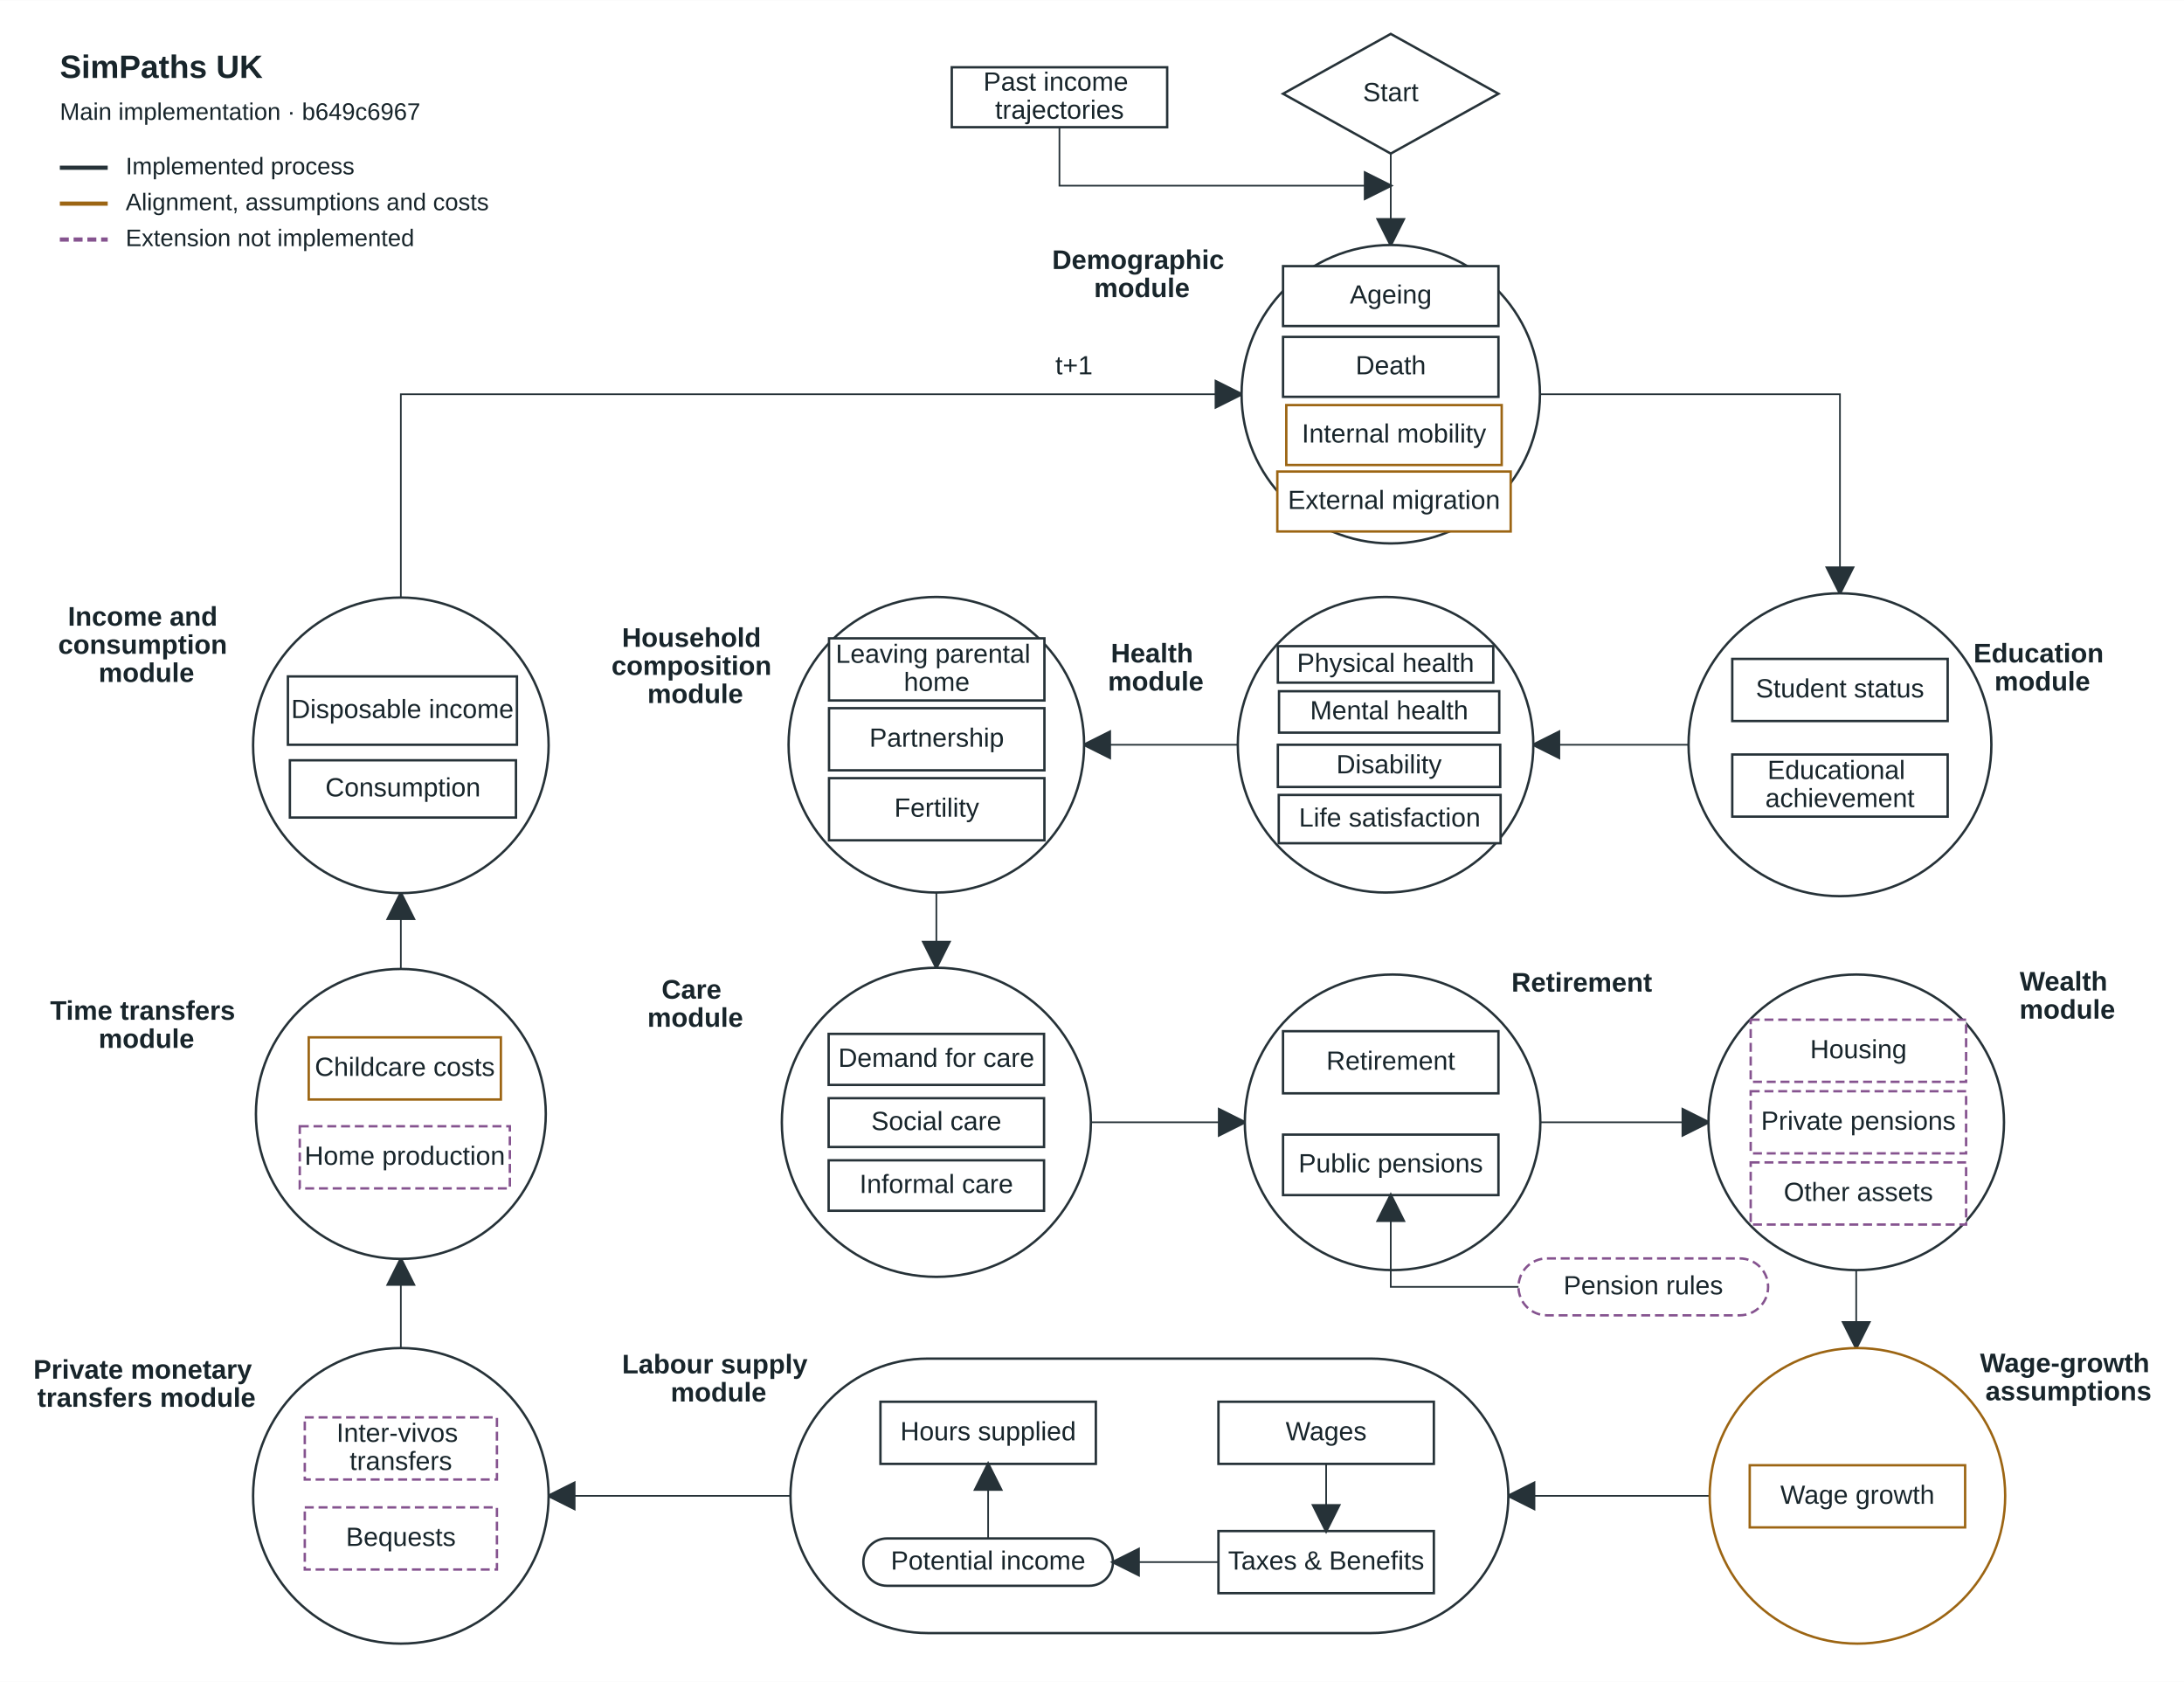
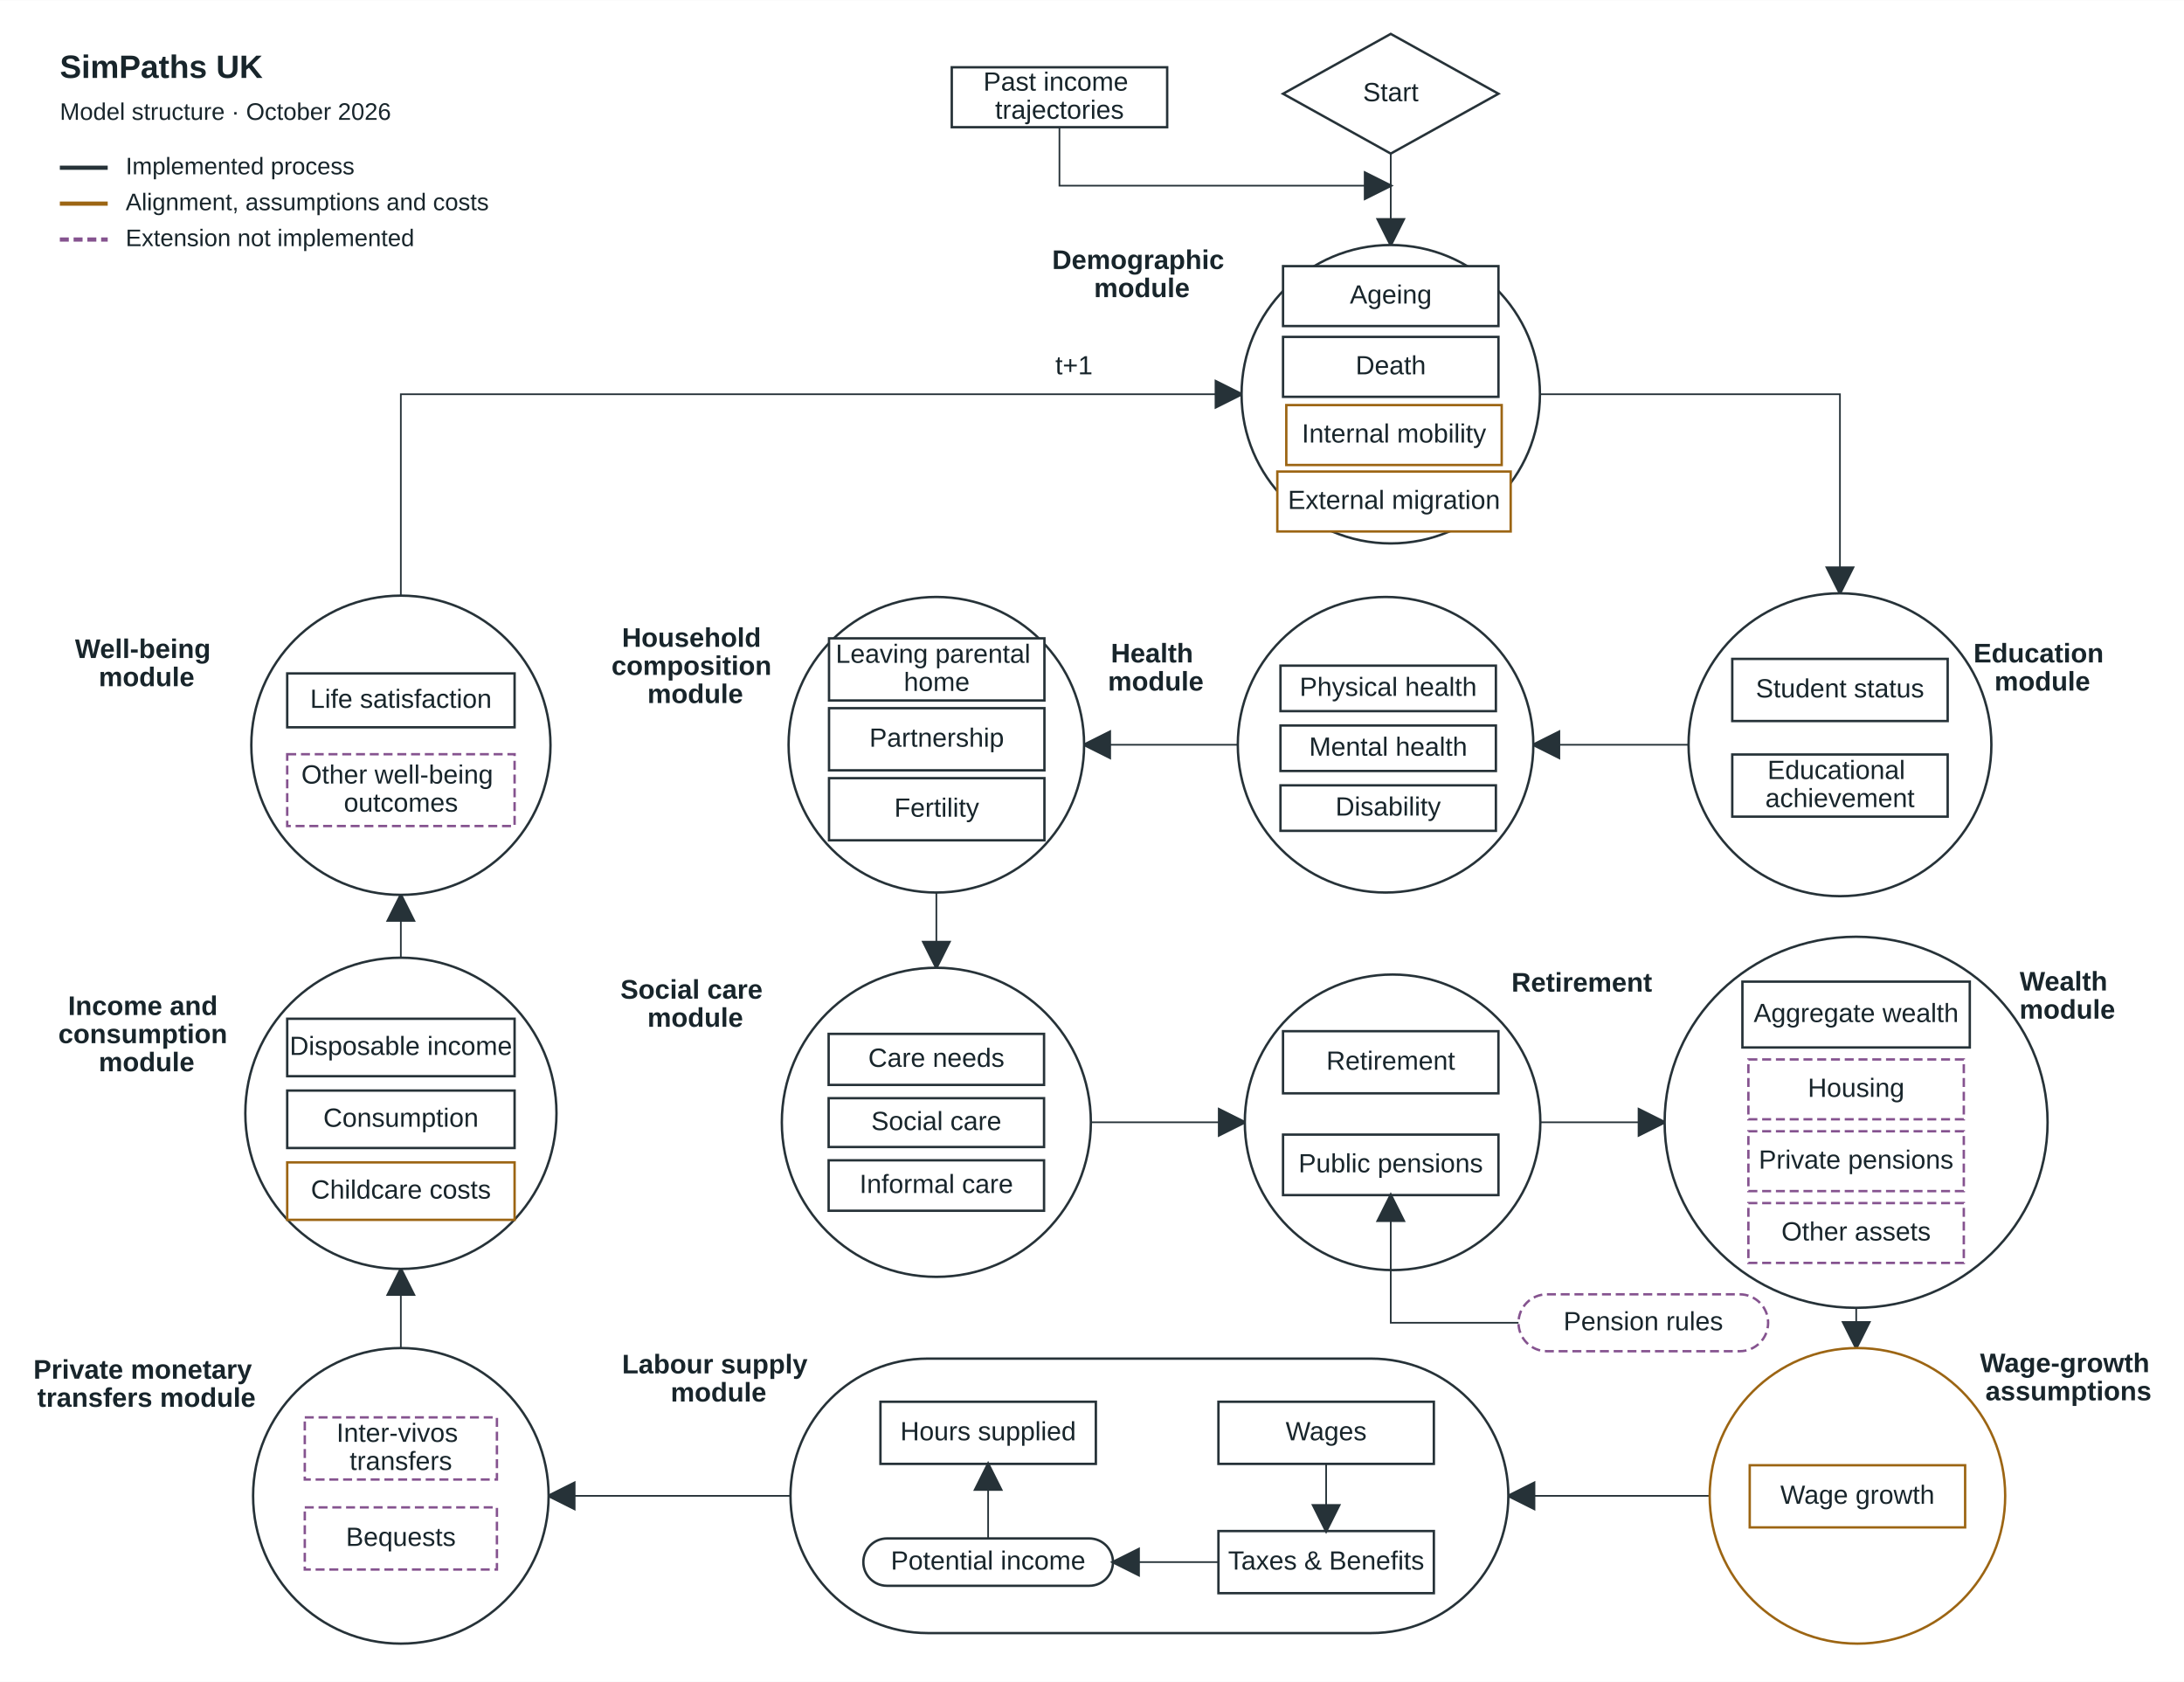
<svg xmlns="http://www.w3.org/2000/svg" width="1400" height="1078" viewBox="-28 -115 365 281" role="img" aria-labelledby="title desc">
  <defs>
    <marker id="arrow" markerWidth="5" markerHeight="5" refX="4.5" refY="2.5" orient="auto" markerUnits="userSpaceOnUse">
      <path d="M0 0L5 2.5L0 5Z" fill="#263238" />
    </marker>
  </defs>
  <rect x="-28" y="-115" width="365" height="281" fill="white" />
  <g stroke="#263238" stroke-width=".28" fill="none" marker-end="url(#arrow)">
    <path d="M204.43 -89.36V-74.08" />
    <path d="M149.06 -93.77V-84H204.43" />
    <path d="M229.36 -49.15H279.5V-15.88" />
    <path d="M254.2 9.42H228.25" />
    <path d="M178.87 9.42H153.18" />
    <path d="M128.49 34.11V46.68" />
    <path d="M154.31 72.5H180.04" />
-     <path d="M229.42 72.5H257.53" />
-     <path d="M282.22 97.19V110.23" />
+     <path d="M229.42 72.5H250.2" />
+     <path d="M282.22 103.5V110.23" />
    <path d="M257.73 134.92H224.09" />
    <path d="M104.11 134.92H63.68" />
-     <path d="M38.99 110.23V95.32" />
-     <path d="M38.99 46.88V34.2" />
+     <path d="M38.99 110.23V97" />
+     <path d="M38.99 45V34.5" />
    <path d="M38.99 -15.18V-49.15H179.5" />
  </g>
  <rect x="104.109" y="111.989" width="119.974" height="45.861" rx="22.931" fill="white" stroke="#263238" stroke-width=".4" />
  <ellipse cx="128.486" cy="9.416" rx="24.694" ry="24.694" fill="white" stroke="#263238" stroke-width=".4" />
-   <ellipse cx="38.993" cy="9.513" rx="24.694" ry="24.694" fill="white" stroke="#263238" stroke-width=".4" />
+   <ellipse cx="39" cy="71" rx="26" ry="26" fill="white" stroke="#263238" stroke-width=".4" />
  <ellipse cx="279.503" cy="9.416" rx="25.304" ry="25.304" fill="white" stroke="#263238" stroke-width=".4" />
  <ellipse cx="204.428" cy="-49.153" rx="24.931" ry="24.931" fill="white" stroke="#263238" stroke-width=".4" />
  <ellipse cx="128.486" cy="72.505" rx="25.823" ry="25.823" fill="white" stroke="#263238" stroke-width=".4" />
  <rect x="186.428" y="-70.556" width="36" height="10.011" rx="0" fill="white" stroke="#263238" stroke-width=".4" />
  <rect x="110.55" y="3.306" width="36" height="10.383" rx="0" fill="white" stroke="#263238" stroke-width=".4" />
  <rect x="110.55" y="15" width="36" height="10.383" rx="0" fill="white" stroke="#263238" stroke-width=".4" />
  <rect x="261.503" y="11.046" width="36" height="10.383" rx="0" fill="white" stroke="#263238" stroke-width=".4" />
  <rect x="119.144" y="119.197" width="36" height="10.383" rx="0" fill="white" stroke="#263238" stroke-width=".4" />
  <rect x="175.632" y="140.801" width="36" height="10.383" rx="0" fill="white" stroke="#263238" stroke-width=".4" />
  <rect x="116.285" y="142.038" width="41.719" height="7.909" rx="3.954" fill="white" stroke="#263238" stroke-width=".4" />
  <ellipse cx="203.562" cy="9.416" rx="24.694" ry="24.694" fill="white" stroke="#263238" stroke-width=".4" />
  <rect x="175.632" y="119.197" width="36" height="10.383" rx="0" fill="white" stroke="#263238" stroke-width=".4" />
  <ellipse cx="204.734" cy="72.505" rx="24.694" ry="24.694" fill="white" stroke="#263238" stroke-width=".4" />
  <rect x="186.424" y="57.279" width="36" height="10.383" rx="0" fill="white" stroke="#263238" stroke-width=".4" />
  <rect x="186.428" y="74.56" width="36" height="10.107" rx="0" fill="white" stroke="#263238" stroke-width=".4" />
  <rect x="261.503" y="-4.929" width="36" height="10.383" rx="0" fill="white" stroke="#263238" stroke-width=".4" />
-   <rect x="185.562" y="-7.056" width="36" height="6.094" rx="0" fill="white" stroke="#263238" stroke-width=".4" />
-   <rect x="185.562" y="9.416" width="37.164" height="7.056" rx="0" fill="white" stroke="#263238" stroke-width=".4" />
+   <rect x="186" y="-3.8" width="36" height="7.6" rx="0" fill="white" stroke="#263238" stroke-width=".4" />
+   <rect x="186" y="16.2" width="36" height="7.6" rx="0" fill="white" stroke="#263238" stroke-width=".4" />
  <rect x="110.55" y="-8.363" width="36" height="10.383" rx="0" fill="white" stroke="#263238" stroke-width=".4" />
-   <ellipse cx="38.993" cy="71.103" rx="24.221" ry="24.221" fill="white" stroke="#263238" stroke-width=".4" />
-   <rect x="20.446" y="12.012" width="37.783" height="9.57" rx="0" fill="white" stroke="#263238" stroke-width=".4" />
-   <rect x="185.755" y="0.472" width="36.806" height="6.921" rx="0" fill="white" stroke="#263238" stroke-width=".4" />
+   <ellipse cx="39" cy="9.5" rx="25" ry="25" fill="white" stroke="#263238" stroke-width=".4" />
+   <rect x="20" y="67.2" width="38" height="9.6" rx="0" fill="white" stroke="#263238" stroke-width=".4" />
+   <rect x="186" y="6.2" width="36" height="7.6" rx="0" fill="white" stroke="#263238" stroke-width=".4" />
  <rect x="186.428" y="-58.731" width="36" height="10.011" rx="0" fill="white" stroke="#263238" stroke-width=".4" />
  <rect x="186.972" y="-47.339" width="36" height="10.011" rx="0" fill="white" stroke="#9c6513" stroke-width=".4" />
  <rect x="185.472" y="-36.233" width="39" height="10.011" rx="0" fill="white" stroke="#9c6513" stroke-width=".4" />
  <path d="M204.428 -109.361L222.428 -99.361L204.428 -89.361L186.428 -99.361Z" fill="white" stroke="#263238" stroke-width=".4" />
  <rect x="131.064" y="-103.783" width="36" height="10.011" rx="0" fill="white" stroke="#263238" stroke-width=".4" />
-   <ellipse cx="282.222" cy="72.505" rx="24.694" ry="24.694" fill="white" stroke="#263238" stroke-width=".4" />
-   <rect x="264.583" y="55.358" width="36" height="10.383" rx="0" fill="white" stroke="#85538f" stroke-width=".4" stroke-dasharray="1.5 .8" />
-   <rect x="264.583" y="67.313" width="36" height="10.383" rx="0" fill="white" stroke="#85538f" stroke-width=".4" stroke-dasharray="1.5 .8" />
-   <rect x="264.583" y="79.206" width="36" height="10.383" rx="0" fill="white" stroke="#85538f" stroke-width=".4" stroke-dasharray="1.5 .8" />
+   <ellipse cx="282.2" cy="72.5" rx="32" ry="31" fill="white" stroke="#263238" stroke-width=".4" />
+   <rect x="264.2" y="62" width="36" height="10" rx="0" fill="white" stroke="#85538f" stroke-width=".4" stroke-dasharray="1.5 .8" />
+   <rect x="264.2" y="74" width="36" height="10" rx="0" fill="white" stroke="#85538f" stroke-width=".4" stroke-dasharray="1.5 .8" />
+   <rect x="264.2" y="86" width="36" height="10" rx="0" fill="white" stroke="#85538f" stroke-width=".4" stroke-dasharray="1.5 .8" />
  <ellipse cx="282.422" cy="134.919" rx="24.694" ry="24.694" fill="white" stroke="#9c6513" stroke-width=".4" />
  <rect x="264.422" y="129.808" width="36" height="10.383" rx="0" fill="white" stroke="#9c6513" stroke-width=".4" />
  <rect x="110.486" y="57.728" width="36" height="8.527" rx="0" fill="white" stroke="#263238" stroke-width=".4" />
  <rect x="110.486" y="78.854" width="36" height="8.428" rx="0" fill="white" stroke="#263238" stroke-width=".4" />
  <rect x="110.486" y="68.476" width="36" height="8.156" rx="0" fill="white" stroke="#263238" stroke-width=".4" />
-   <rect x="185.713" y="17.804" width="37.074" height="8.068" rx="0" fill="white" stroke="#263238" stroke-width=".4" />
-   <rect x="225.778" y="95.25" width="41.719" height="9.505" rx="4.752" fill="white" stroke="#85538f" stroke-width=".4" stroke-dasharray="1.5 .8" />
+   <rect x="20" y="-2.5" width="38" height="9" rx="0" fill="white" stroke="#263238" stroke-width=".4" />
+   <rect x="225.778" y="101.248" width="41.719" height="9.505" rx="4.752" fill="white" stroke="#85538f" stroke-width=".4" stroke-dasharray="1.5 .8" />
  <ellipse cx="38.993" cy="134.919" rx="24.694" ry="24.694" fill="white" stroke="#263238" stroke-width=".4" />
  <rect x="22.938" y="121.808" width="32.111" height="10.383" rx="0" fill="white" stroke="#85538f" stroke-width=".4" stroke-dasharray="1.5 .8" />
-   <rect x="20.116" y="-2" width="38.278" height="11.416" rx="0" fill="white" stroke="#263238" stroke-width=".4" />
-   <rect x="23.598" y="58.308" width="32.111" height="10.383" rx="0" fill="white" stroke="#9c6513" stroke-width=".4" />
-   <rect x="22.098" y="73.165" width="35.111" height="10.383" rx="0" fill="white" stroke="#85538f" stroke-width=".4" stroke-dasharray="1.5 .8" />
+   <rect x="20" y="55.2" width="38" height="9.6" rx="0" fill="white" stroke="#263238" stroke-width=".4" />
+   <rect x="20" y="79.2" width="38" height="9.6" rx="0" fill="white" stroke="#9c6513" stroke-width=".4" />
  <rect x="22.938" y="136.847" width="32.111" height="10.383" rx="0" fill="white" stroke="#85538f" stroke-width=".4" stroke-dasharray="1.5 .8" />
+   <rect x="20" y="11" width="38" height="12" rx="0" fill="white" stroke="#85538f" stroke-width=".4" stroke-dasharray="1.5 .8" />
+   <rect x="263.2" y="49" width="38" height="11" rx="0" fill="white" stroke="#263238" stroke-width=".4" />
  <g stroke="#263238" stroke-width=".28" fill="none" marker-end="url(#arrow)">
-     <path d="M225.78 100H204.43V84.66" />
+     <path d="M225.78 106H204.43V84.66" />
    <path d="M193.63 129.58V140.8" />
    <path d="M175.63 145.99H158" />
    <path d="M137.14 142.04V129.58" />
  </g>
  <text x="204.428" y="-65.55" text-anchor="middle" dominant-baseline="middle" font-family="Arial, sans-serif" font-size="4.4" font-weight="400" fill="#18252b">
    <tspan x="204.428" dy="0">Ageing</tspan>
  </text>
  <text x="128.55" y="8.498" text-anchor="middle" dominant-baseline="middle" font-family="Arial, sans-serif" font-size="4.4" font-weight="400" fill="#18252b">
    <tspan x="128.55" dy="0">Partnership</tspan>
  </text>
  <text x="128.55" y="20.192" text-anchor="middle" dominant-baseline="middle" font-family="Arial, sans-serif" font-size="4.4" font-weight="400" fill="#18252b">
    <tspan x="128.55" dy="0">Fertility</tspan>
  </text>
  <text x="151.494" y="-53.726" text-anchor="middle" dominant-baseline="middle" font-family="Arial, sans-serif" font-size="4.4" font-weight="400" fill="#18252b">
    <tspan x="151.494" dy="0">t+1</tspan>
  </text>
  <text x="88.194" y="-8.228" text-anchor="middle" dominant-baseline="middle" font-family="Arial, sans-serif" font-size="4.5" font-weight="700" fill="#18252b">
    <tspan x="88.194" dy="0">Household</tspan>
    <tspan x="88.194" dy="4.7">composition</tspan>
    <tspan x="88.194" dy="4.7">module</tspan>
  </text>
  <text x="162.838" y="-71.354" text-anchor="middle" dominant-baseline="middle" font-family="Arial, sans-serif" font-size="4.5" font-weight="700" fill="#18252b">
    <tspan x="162.838" dy="0">Demographic</tspan>
    <tspan x="162.838" dy="4.7">module</tspan>
  </text>
  <text x="279.503" y="13.888" text-anchor="middle" dominant-baseline="middle" font-family="Arial, sans-serif" font-size="4.4" font-weight="400" fill="#18252b">
    <tspan x="279.503" dy="0">Educational</tspan>
    <tspan x="279.503" dy="4.7">achievement</tspan>
  </text>
  <text x="313.326" y="-5.615" text-anchor="middle" dominant-baseline="middle" font-family="Arial, sans-serif" font-size="4.5" font-weight="700" fill="#18252b">
    <tspan x="313.326" dy="0">Education</tspan>
    <tspan x="313.326" dy="4.7">module</tspan>
  </text>
  <text x="137.144" y="124.389" text-anchor="middle" dominant-baseline="middle" font-family="Arial, sans-serif" font-size="4.4" font-weight="400" fill="#18252b">
    <tspan x="137.144" dy="0">Hours supplied</tspan>
  </text>
  <text x="193.632" y="145.993" text-anchor="middle" dominant-baseline="middle" font-family="Arial, sans-serif" font-size="4.4" font-weight="400" fill="#18252b">
    <tspan x="193.632" dy="0">Taxes &amp; Benefits</tspan>
  </text>
  <text x="137.144" y="145.993" text-anchor="middle" dominant-baseline="middle" font-family="Arial, sans-serif" font-size="4.4" font-weight="400" fill="#18252b">
    <tspan x="137.144" dy="0">Potential income</tspan>
  </text>
  <text x="92.088" y="113.18" text-anchor="middle" dominant-baseline="middle" font-family="Arial, sans-serif" font-size="4.5" font-weight="700" fill="#18252b">
    <tspan x="92.088" dy="0">Labour supply</tspan>
    <tspan x="92.088" dy="4.7">module</tspan>
  </text>
  <text x="193.632" y="124.389" text-anchor="middle" dominant-baseline="middle" font-family="Arial, sans-serif" font-size="4.4" font-weight="400" fill="#18252b">
    <tspan x="193.632" dy="0">Wages</tspan>
  </text>
  <text x="204.424" y="62.471" text-anchor="middle" dominant-baseline="middle" font-family="Arial, sans-serif" font-size="4.4" font-weight="400" fill="#18252b">
    <tspan x="204.424" dy="0">Retirement</tspan>
  </text>
  <text x="204.428" y="79.613" text-anchor="middle" dominant-baseline="middle" font-family="Arial, sans-serif" font-size="4.4" font-weight="400" fill="#18252b">
    <tspan x="204.428" dy="0">Public pensions</tspan>
  </text>
  <text x="279.503" y="0.263" text-anchor="middle" dominant-baseline="middle" font-family="Arial, sans-serif" font-size="4.4" font-weight="400" fill="#18252b">
    <tspan x="279.503" dy="0">Student status</tspan>
  </text>
  <text x="165.16" y="-5.615" text-anchor="middle" dominant-baseline="middle" font-family="Arial, sans-serif" font-size="4.5" font-weight="700" fill="#18252b">
    <tspan x="165.16" dy="0">Health</tspan>
    <tspan x="165.16" dy="4.7">module</tspan>
  </text>
-   <text x="203.562" y="-4.008" text-anchor="middle" dominant-baseline="middle" font-family="Arial, sans-serif" font-size="4.4" font-weight="400" fill="#18252b">
-     <tspan x="203.562" dy="0">Physical health</tspan>
-   </text>
-   <text x="204.144" y="12.944" text-anchor="middle" dominant-baseline="middle" font-family="Arial, sans-serif" font-size="4.4" font-weight="400" fill="#18252b">
-     <tspan x="204.144" dy="0">Disability</tspan>
+   <text x="204" y="0" text-anchor="middle" dominant-baseline="middle" font-family="Arial, sans-serif" font-size="4.4" font-weight="400" fill="#18252b">
+     <tspan x="204" dy="0">Physical health</tspan>
+   </text>
+   <text x="204" y="20" text-anchor="middle" dominant-baseline="middle" font-family="Arial, sans-serif" font-size="4.4" font-weight="400" fill="#18252b">
+     <tspan x="204" dy="0">Disability</tspan>
  </text>
  <text x="236.361" y="49.389" text-anchor="middle" dominant-baseline="middle" font-family="Arial, sans-serif" font-size="4.5" font-weight="700" fill="#18252b">
    <tspan x="236.361" dy="0">Retirement</tspan>
  </text>
  <text x="128.55" y="-5.522" text-anchor="middle" dominant-baseline="middle" font-family="Arial, sans-serif" font-size="4.4" font-weight="400" fill="#18252b">
    <tspan x="128.55" dy="0">Leaving parental</tspan>
    <tspan x="128.55" dy="4.7">home</tspan>
  </text>
-   <text x="39.337" y="16.797" text-anchor="middle" dominant-baseline="middle" font-family="Arial, sans-serif" font-size="4.4" font-weight="400" fill="#18252b">
-     <tspan x="39.337" dy="0">Consumption</tspan>
-   </text>
-   <text x="-3.528" y="-11.756" text-anchor="middle" dominant-baseline="middle" font-family="Arial, sans-serif" font-size="4.5" font-weight="700" fill="#18252b">
-     <tspan x="-3.528" dy="0">Income and</tspan>
-     <tspan x="-3.528" dy="4.7">consumption</tspan>
-     <tspan x="-3.528" dy="4.7">module</tspan>
-   </text>
-   <text x="204.158" y="3.932" text-anchor="middle" dominant-baseline="middle" font-family="Arial, sans-serif" font-size="4.4" font-weight="400" fill="#18252b">
-     <tspan x="204.158" dy="0">Mental health</tspan>
+   <text x="39" y="72" text-anchor="middle" dominant-baseline="middle" font-family="Arial, sans-serif" font-size="4.4" font-weight="400" fill="#18252b">
+     <tspan x="39" dy="0">Consumption</tspan>
+   </text>
+   <text x="-3.5" y="53.3" text-anchor="middle" dominant-baseline="middle" font-family="Arial, sans-serif" font-size="4.5" font-weight="700" fill="#18252b">
+     <tspan x="-3.5" dy="0">Income and</tspan>
+     <tspan x="-3.5" dy="4.7">consumption</tspan>
+     <tspan x="-3.5" dy="4.7">module</tspan>
+   </text>
+   <text x="204" y="10" text-anchor="middle" dominant-baseline="middle" font-family="Arial, sans-serif" font-size="4.4" font-weight="400" fill="#18252b">
+     <tspan x="204" dy="0">Mental health</tspan>
  </text>
  <text x="204.428" y="-53.726" text-anchor="middle" dominant-baseline="middle" font-family="Arial, sans-serif" font-size="4.4" font-weight="400" fill="#18252b">
    <tspan x="204.428" dy="0">Death</tspan>
  </text>
  <text x="204.972" y="-42.333" text-anchor="middle" dominant-baseline="middle" font-family="Arial, sans-serif" font-size="4.4" font-weight="400" fill="#18252b">
    <tspan x="204.972" dy="0">Internal mobility</tspan>
  </text>
  <text x="204.972" y="-31.228" text-anchor="middle" dominant-baseline="middle" font-family="Arial, sans-serif" font-size="4.4" font-weight="400" fill="#18252b">
    <tspan x="204.972" dy="0">External migration</tspan>
  </text>
  <text x="204.428" y="-99.361" text-anchor="middle" dominant-baseline="middle" font-family="Arial, sans-serif" font-size="4.4" font-weight="400" fill="#18252b">
    <tspan x="204.428" dy="0">Start</tspan>
  </text>
  <text x="149.064" y="-101.128" text-anchor="middle" dominant-baseline="middle" font-family="Arial, sans-serif" font-size="4.4" font-weight="400" fill="#18252b">
    <tspan x="149.064" dy="0">Past income</tspan>
    <tspan x="149.064" dy="4.7">trajectories</tspan>
  </text>
  <text x="317.5" y="49.207" text-anchor="middle" dominant-baseline="middle" font-family="Arial, sans-serif" font-size="4.5" font-weight="700" fill="#18252b">
    <tspan x="317.5" dy="0">Wealth</tspan>
    <tspan x="317.5" dy="4.7">module</tspan>
  </text>
-   <text x="282.583" y="60.55" text-anchor="middle" dominant-baseline="middle" font-family="Arial, sans-serif" font-size="4.4" font-weight="400" fill="#18252b">
-     <tspan x="282.583" dy="0">Housing</tspan>
-   </text>
-   <text x="282.583" y="72.505" text-anchor="middle" dominant-baseline="middle" font-family="Arial, sans-serif" font-size="4.4" font-weight="400" fill="#18252b">
-     <tspan x="282.583" dy="0">Private pensions</tspan>
-   </text>
-   <text x="282.583" y="84.398" text-anchor="middle" dominant-baseline="middle" font-family="Arial, sans-serif" font-size="4.4" font-weight="400" fill="#18252b">
-     <tspan x="282.583" dy="0">Other assets</tspan>
+   <text x="282.2" y="67" text-anchor="middle" dominant-baseline="middle" font-family="Arial, sans-serif" font-size="4.4" font-weight="400" fill="#18252b">
+     <tspan x="282.2" dy="0">Housing</tspan>
+   </text>
+   <text x="282.2" y="79" text-anchor="middle" dominant-baseline="middle" font-family="Arial, sans-serif" font-size="4.4" font-weight="400" fill="#18252b">
+     <tspan x="282.2" dy="0">Private pensions</tspan>
+   </text>
+   <text x="282.2" y="91" text-anchor="middle" dominant-baseline="middle" font-family="Arial, sans-serif" font-size="4.4" font-weight="400" fill="#18252b">
+     <tspan x="282.2" dy="0">Other assets</tspan>
  </text>
  <text x="317.7" y="112.981" text-anchor="middle" dominant-baseline="middle" font-family="Arial, sans-serif" font-size="4.5" font-weight="700" fill="#18252b">
    <tspan x="317.7" dy="0">Wage-growth</tspan>
    <tspan x="317.7" dy="4.7">assumptions</tspan>
  </text>
  <text x="282.422" y="135" text-anchor="middle" dominant-baseline="middle" font-family="Arial, sans-serif" font-size="4.4" font-weight="400" fill="#18252b">
    <tspan x="282.422" dy="0">Wage growth</tspan>
  </text>
  <text x="88.194" y="50.567" text-anchor="middle" dominant-baseline="middle" font-family="Arial, sans-serif" font-size="4.5" font-weight="700" fill="#18252b">
-     <tspan x="88.194" dy="0">Care</tspan>
+     <tspan x="88.194" dy="0">Social care</tspan>
    <tspan x="88.194" dy="4.7">module</tspan>
  </text>
  <text x="128.486" y="61.991" text-anchor="middle" dominant-baseline="middle" font-family="Arial, sans-serif" font-size="4.4" font-weight="400" fill="#18252b">
-     <tspan x="128.486" dy="0">Demand for care</tspan>
+     <tspan x="128.486" dy="0">Care needs</tspan>
  </text>
  <text x="128.486" y="83.068" text-anchor="middle" dominant-baseline="middle" font-family="Arial, sans-serif" font-size="4.4" font-weight="400" fill="#18252b">
    <tspan x="128.486" dy="0">Informal care</tspan>
  </text>
  <text x="128.486" y="72.554" text-anchor="middle" dominant-baseline="middle" font-family="Arial, sans-serif" font-size="4.4" font-weight="400" fill="#18252b">
    <tspan x="128.486" dy="0">Social care</tspan>
  </text>
-   <text x="204.25" y="21.838" text-anchor="middle" dominant-baseline="middle" font-family="Arial, sans-serif" font-size="4.4" font-weight="400" fill="#18252b">
-     <tspan x="204.25" dy="0">Life satisfaction</tspan>
-   </text>
-   <text x="246.637" y="100.002" text-anchor="middle" dominant-baseline="middle" font-family="Arial, sans-serif" font-size="4.4" font-weight="400" fill="#18252b">
+   <text x="39" y="2" text-anchor="middle" dominant-baseline="middle" font-family="Arial, sans-serif" font-size="4.4" font-weight="400" fill="#18252b">
+     <tspan x="39" dy="0">Life satisfaction</tspan>
+   </text>
+   <text x="246.637" y="106" text-anchor="middle" dominant-baseline="middle" font-family="Arial, sans-serif" font-size="4.4" font-weight="400" fill="#18252b">
    <tspan x="246.637" dy="0">Pension rules</tspan>
  </text>
  <text x="38.993" y="124.65" text-anchor="middle" dominant-baseline="middle" font-family="Arial, sans-serif" font-size="4.4" font-weight="400" fill="#18252b">
    <tspan x="38.993" dy="0">Inter-vivos</tspan>
    <tspan x="38.993" dy="4.7">transfers</tspan>
  </text>
-   <text x="39.255" y="3.708" text-anchor="middle" dominant-baseline="middle" font-family="Arial, sans-serif" font-size="4.4" font-weight="400" fill="#18252b">
-     <tspan x="39.255" dy="0">Disposable income</tspan>
-   </text>
-   <text x="39.653" y="63.5" text-anchor="middle" dominant-baseline="middle" font-family="Arial, sans-serif" font-size="4.4" font-weight="400" fill="#18252b">
-     <tspan x="39.653" dy="0">Childcare costs</tspan>
-   </text>
-   <text x="39.653" y="78.357" text-anchor="middle" dominant-baseline="middle" font-family="Arial, sans-serif" font-size="4.4" font-weight="400" fill="#18252b">
-     <tspan x="39.653" dy="0">Home production</tspan>
+   <text x="39" y="60" text-anchor="middle" dominant-baseline="middle" font-family="Arial, sans-serif" font-size="4.4" font-weight="400" fill="#18252b">
+     <tspan x="39" dy="0">Disposable income</tspan>
+   </text>
+   <text x="39" y="84" text-anchor="middle" dominant-baseline="middle" font-family="Arial, sans-serif" font-size="4.4" font-weight="400" fill="#18252b">
+     <tspan x="39" dy="0">Childcare costs</tspan>
  </text>
  <text x="38.993" y="142.038" text-anchor="middle" dominant-baseline="middle" font-family="Arial, sans-serif" font-size="4.4" font-weight="400" fill="#18252b">
    <tspan x="38.993" dy="0">Bequests</tspan>
  </text>
-   <text x="-3.528" y="54.094" text-anchor="middle" dominant-baseline="middle" font-family="Arial, sans-serif" font-size="4.5" font-weight="700" fill="#18252b">
-     <tspan x="-3.528" dy="0">Time transfers</tspan>
-     <tspan x="-3.528" dy="4.7">module</tspan>
+   <text x="-3.5" y="-6.35" text-anchor="middle" dominant-baseline="middle" font-family="Arial, sans-serif" font-size="4.5" font-weight="700" fill="#18252b">
+     <tspan x="-3.5" dy="0">Well-being</tspan>
+     <tspan x="-3.5" dy="4.7">module</tspan>
  </text>
  <text x="-3.528" y="114.067" text-anchor="middle" dominant-baseline="middle" font-family="Arial, sans-serif" font-size="4.5" font-weight="700" fill="#18252b">
    <tspan x="-3.528" dy="0">Private monetary</tspan>
    <tspan x="-3.528" dy="4.7">transfers module</tspan>
  </text>
+   <text x="39" y="14.65" text-anchor="middle" dominant-baseline="middle" font-family="Arial, sans-serif" font-size="4.4" font-weight="400" fill="#18252b">
+     <tspan x="39" dy="0">Other well-being</tspan>
+     <tspan x="39" dy="4.7">outcomes</tspan>
+   </text>
+   <text x="282.2" y="54.5" text-anchor="middle" dominant-baseline="middle" font-family="Arial, sans-serif" font-size="4.4" font-weight="400" fill="#18252b">
+     <tspan x="282.2" dy="0">Aggregate wealth</tspan>
+   </text>
  <g font-family="Arial,sans-serif" fill="#18252b">
    <text x="-18" y="-102" font-size="5.4" font-weight="700">SimPaths UK</text>
-     <text x="-18" y="-95" font-size="4">Main implementation · b649c6967</text>
+     <text x="-18" y="-95" font-size="4">Model structure · October 2026</text>
    <path d="M-18 -87H-10" stroke="#263238" stroke-width=".7" />
    <text x="-7" y="-85.9" font-size="4">Implemented process</text>
    <path d="M-18 -81H-10" stroke="#9c6513" stroke-width=".7" />
    <text x="-7" y="-79.9" font-size="4">Alignment, assumptions and costs</text>
    <path d="M-18 -75H-10" stroke="#85538f" stroke-width=".7" stroke-dasharray="1.5 .8" />
    <text x="-7" y="-73.9" font-size="4">Extension not implemented</text>
  </g>
</svg>
